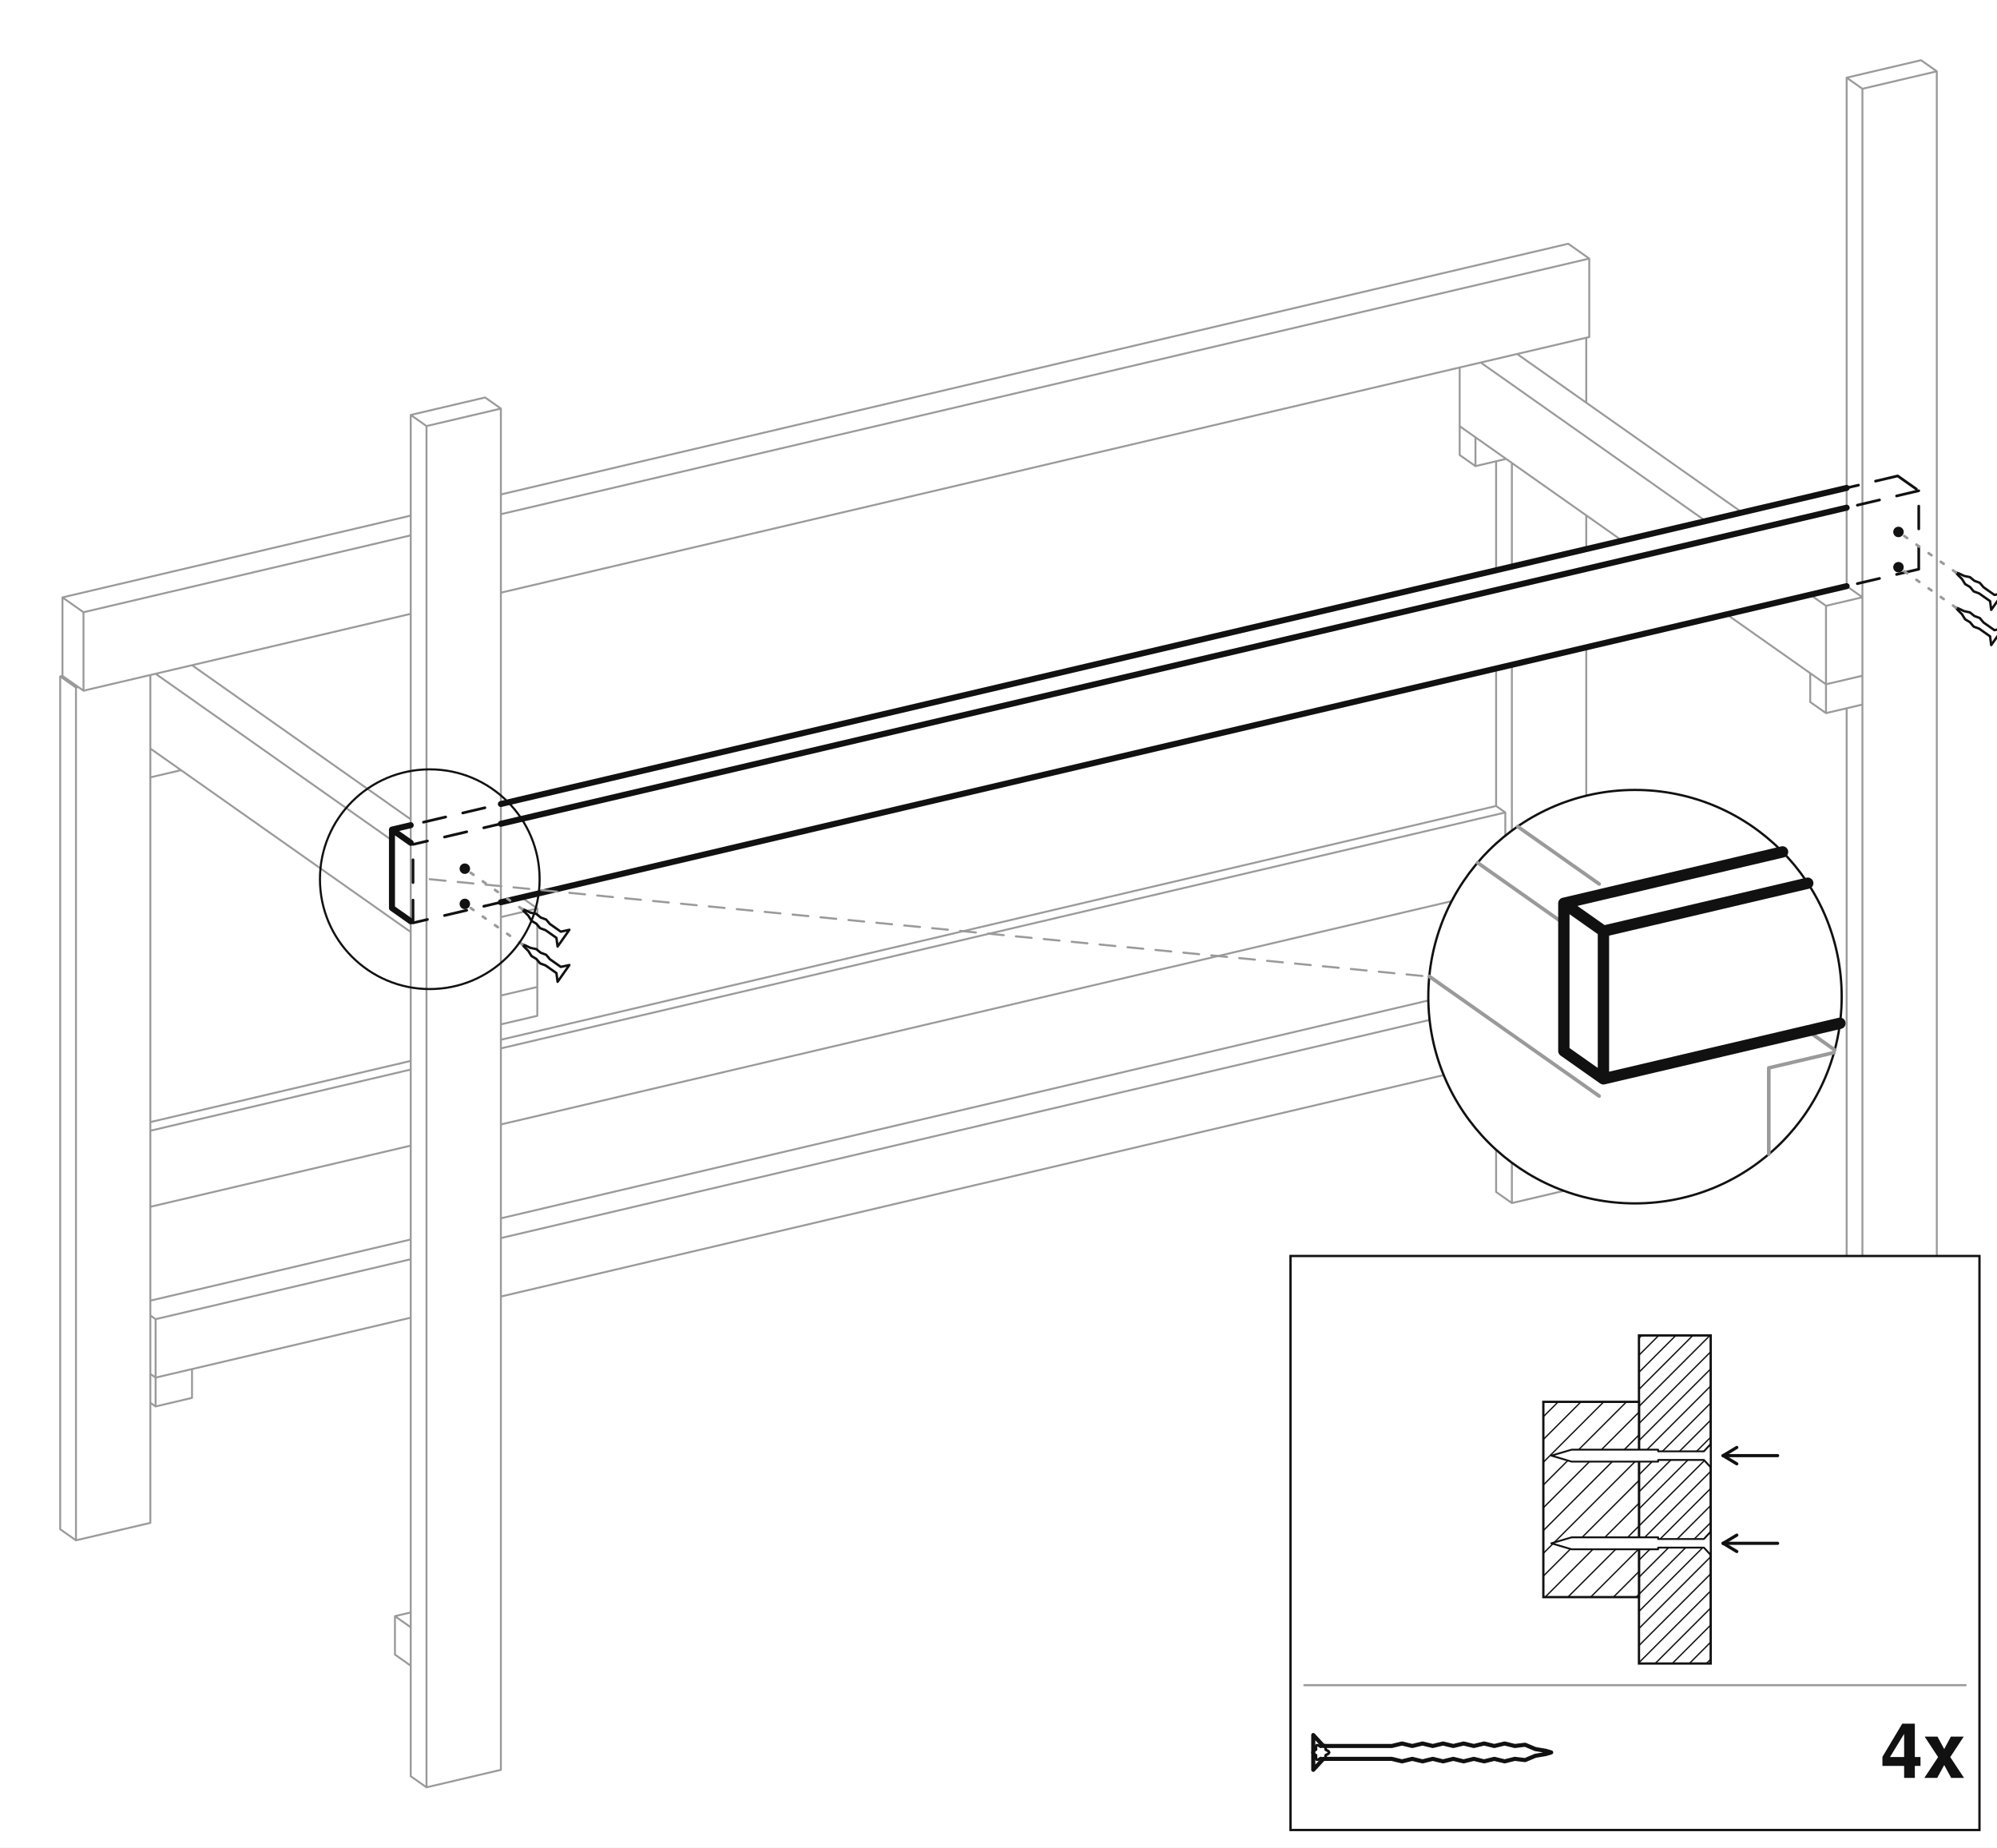
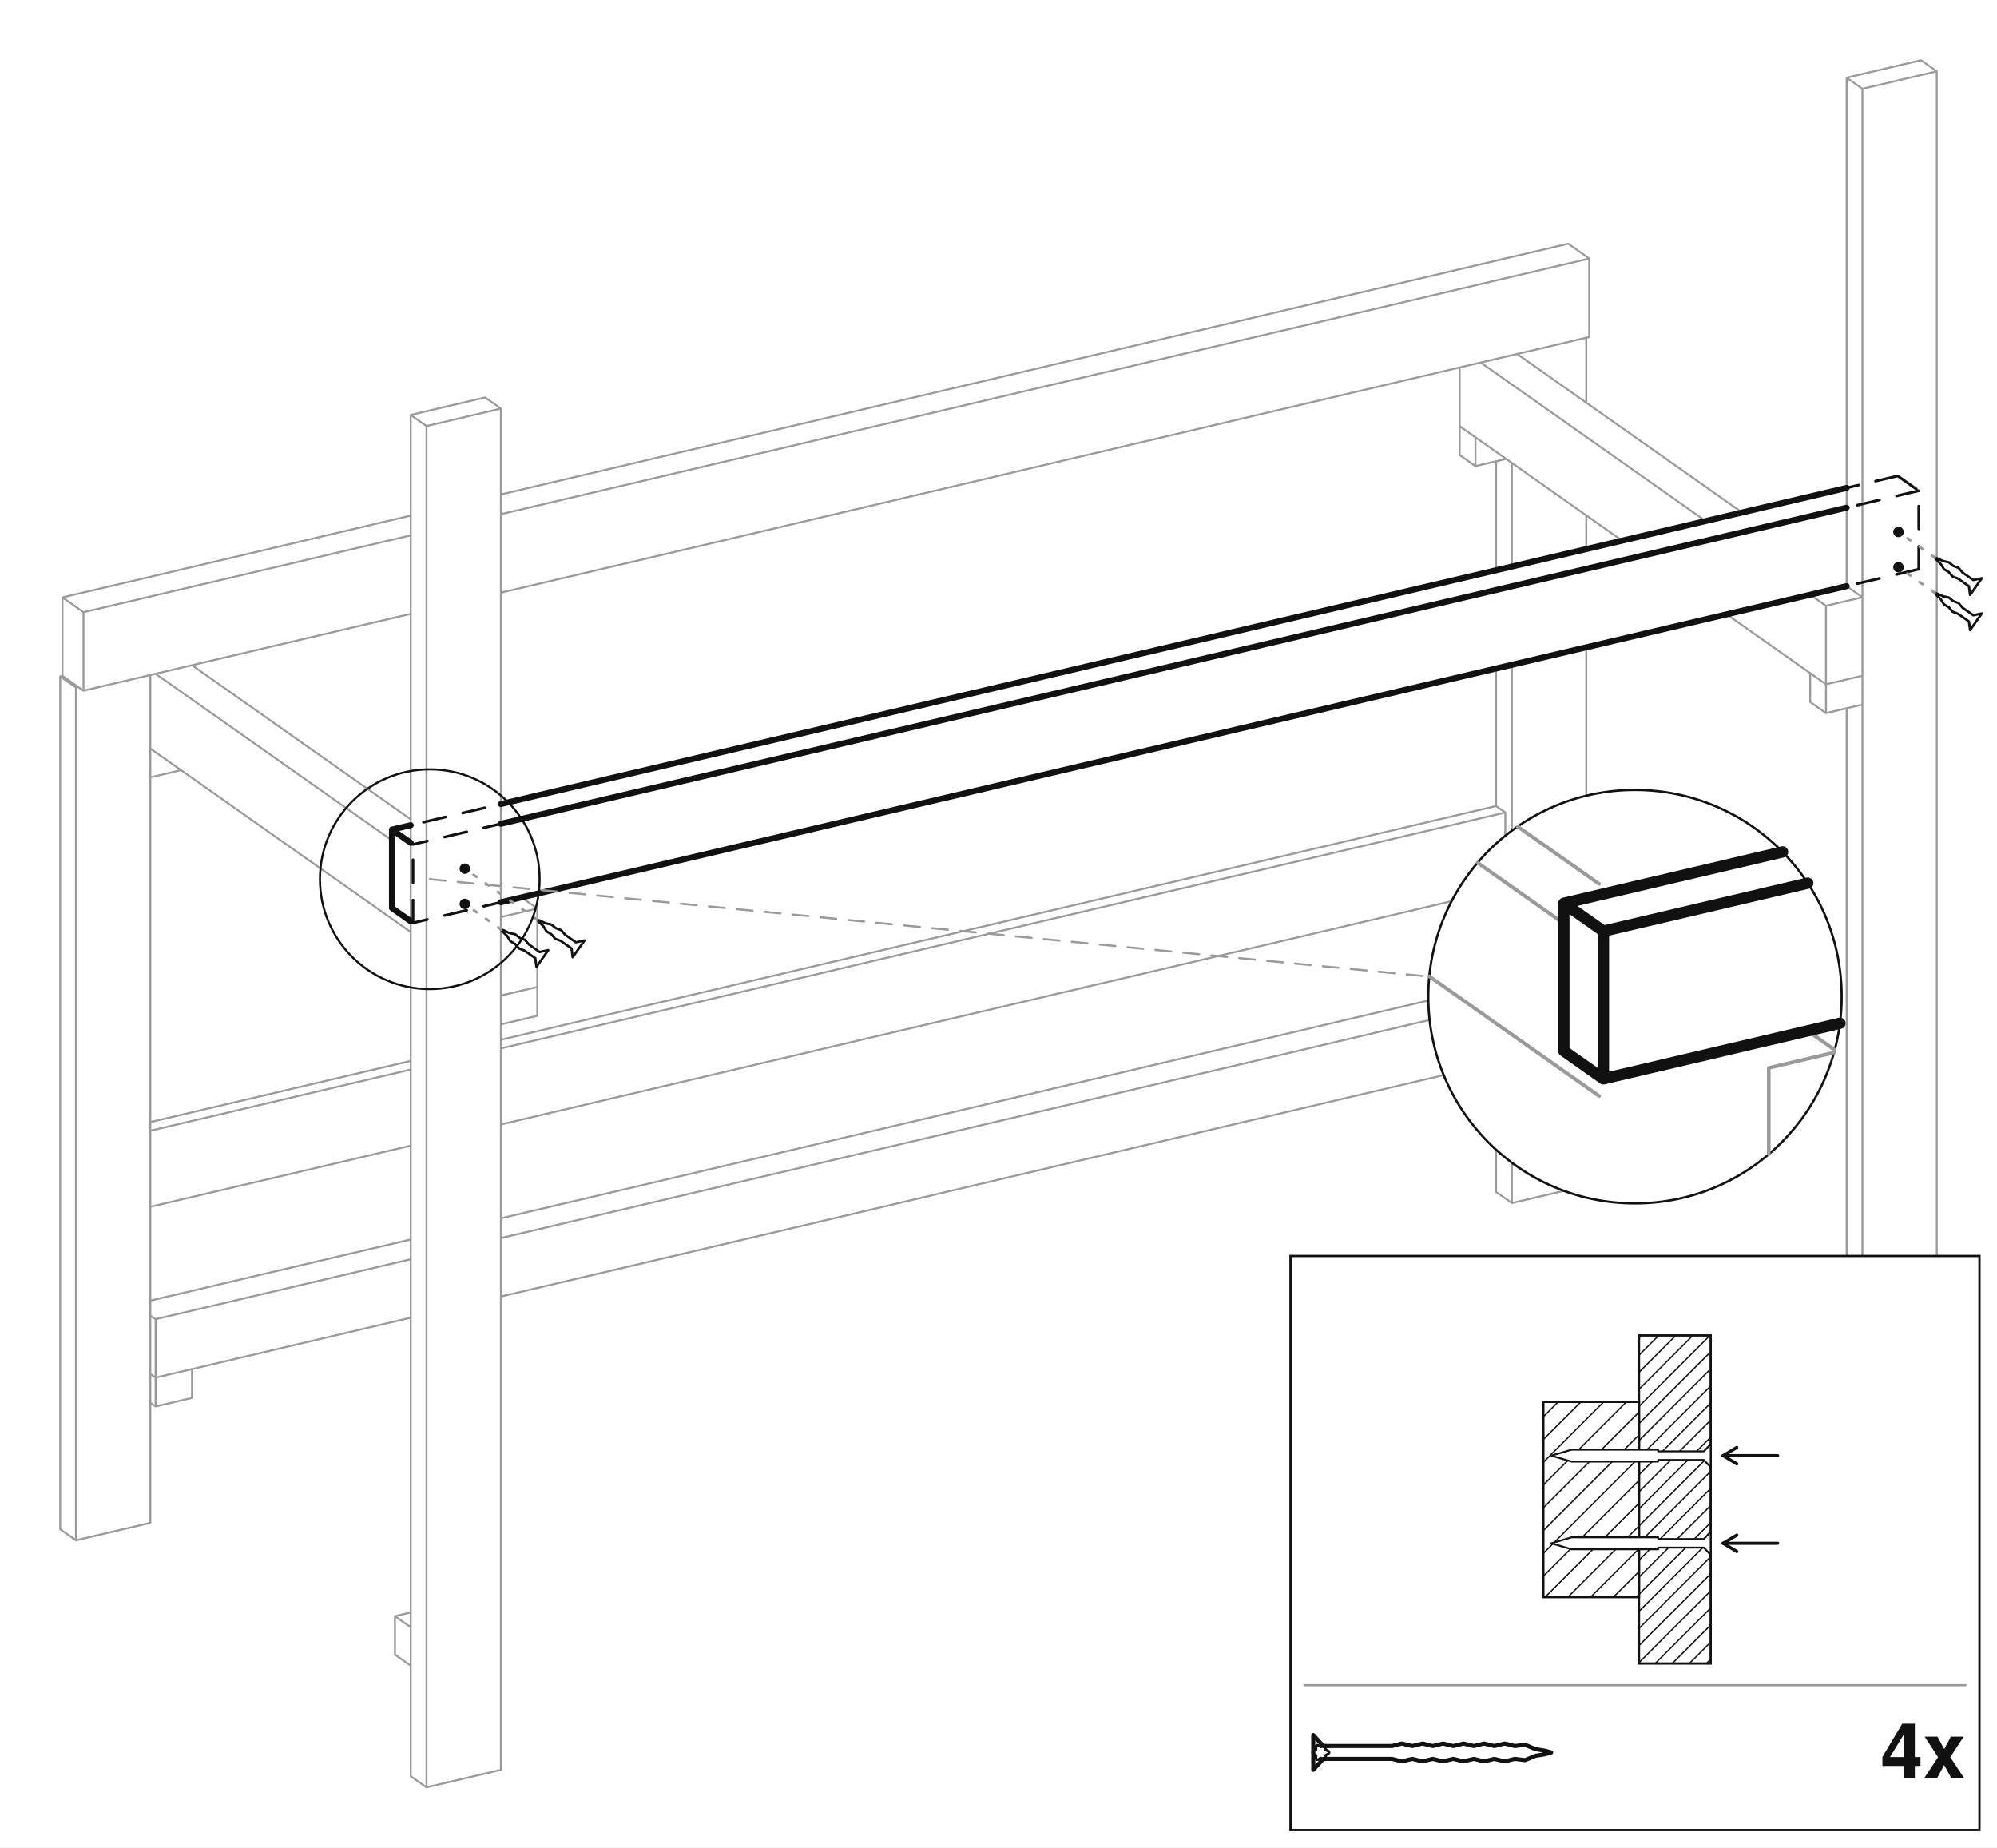
<svg xmlns="http://www.w3.org/2000/svg" viewBox="-1139.38 -913 2278.77 2107.79">
  <rect x="-1139.38" y="-913" width="2278.77" height="2107.79" fill="#ffffff" />
  <path d="M567.82,210.25 L591.82,227.15 M591.82,293.84 L591.82,227.15 M-967.82,587.77 L-961.82,592 M-961.82,658.69 L-961.82,592 M-967.82,654.46 L-961.82,658.69 M567.82,210.25 L-567.82,476.93 M-670.7,501.09 L-967.82,570.86 M591.82,293.84 L-567.82,566.16 M-670.7,590.32 L-961.82,658.69 M591.82,227.15 L-567.82,499.47 M-670.7,523.63 L-961.82,592 M591.82,326.73 L591.82,293.84 M526.26,319.58 L526.26,309.24 M550.26,336.49 L550.26,303.6 M526.26,319.58 L550.26,336.49 M591.82,326.73 L550.26,336.49 M591.82,293.84 L550.26,303.6 M-920.26,681.81 L-920.26,648.92 M-967.82,654.46 L-961.82,658.69 M-961.82,691.57 L-961.82,658.69 M-967.82,687.35 L-961.82,691.57 M-920.26,681.81 L-961.82,691.57 M-920.26,648.92 L-961.82,658.69 M670.7,439.6 L670.7,-174.5 M670.7,-286.57 L670.7,-325.03 M670.7,-453.6 L670.7,-527.69 M567.82,446.85 L567.82,332.37 M567.82,210.25 L567.82,103.17 M567.82,6.53 L567.82,-150.34 M567.82,-262.42 L567.82,-386.75 M585.82,459.53 L585.82,328.14 M585.82,222.93 L585.82,-154.57 M585.82,-266.64 L585.82,-384.82 M567.82,446.85 L585.82,459.53 M670.7,439.6 L585.82,459.53 M-967.82,824.38 L-967.82,-142.91 M-1070.7,831.63 L-1070.7,-141.3 M-1070.7,-141.3 L-1052.7,-128.62 M-1052.7,844.31 L-1052.7,-128.62 M-1070.7,831.63 L-1052.7,844.31 M-1068.1,-141.91 L-1070.7,-141.3 M-967.82,824.38 L-1052.7,844.31 M-1050.1,-129.23 L-1052.7,-128.62 M567.82,6.53 L578.32,13.92 M578.32,100.71 L578.32,13.92 M567.82,6.53 L-567.82,273.21 M-670.7,297.37 L-967.82,367.14 M578.32,100.71 L-567.82,369.86 M-670.7,394.02 L-967.82,463.79 M578.32,13.92 L-567.82,283.07 M-670.7,307.23 L-967.82,377 M650.1,-634.92 L674.1,-618.01 M674.1,-528.48 L674.1,-618.01 M-1068.1,-141.91 L-1068.1,-231.44 M-1068.1,-231.44 L-1044.1,-214.53 M-1044.1,-125 L-1044.1,-214.53 M-1068.1,-141.91 L-1044.1,-125 M650.1,-634.92 L-567.82,-348.92 M-670.7,-324.76 L-1068.1,-231.44 M674.1,-528.48 L-567.82,-236.84 M-670.7,-212.69 L-1044.1,-125 M674.1,-618.01 L-567.82,-326.37 M-670.7,-302.21 L-1044.1,-214.53 M-688.7,974.67 L-688.7,930.82 M-688.7,930.82 L-670.7,943.5 M-670.7,987.35 L-670.7,943.5 M-688.7,974.67 L-670.7,987.35 M-670.7,926.6 L-688.7,930.82 M1052.7,-844.31 L1070.7,-831.63 M1070.7,721.4 L1070.7,-831.63 M967.82,728.65 L967.82,-104.95 M967.82,-244.28 L967.82,-824.38 M967.82,-824.38 L985.82,-811.7 M985.82,741.33 L985.82,-811.7 M967.82,728.65 L985.82,741.33 M1052.7,-844.31 L967.82,-824.38 M1070.7,721.4 L985.82,741.33 M1070.7,-831.63 L985.82,-811.7 M-585.82,-459.53 L-567.82,-446.85 M-567.82,1106.17 L-567.82,-446.85 M-670.7,1113.42 L-670.7,-439.6 M-670.7,-439.6 L-652.7,-426.92 M-652.7,1126.1 L-652.7,-426.92 M-670.7,1113.42 L-652.7,1126.1 M-585.82,-459.53 L-670.7,-439.6 M-567.82,1106.17 L-652.7,1126.1 M-567.82,-446.85 L-652.7,-426.92 M526.26,-393.89 L526.26,-426.78 M526.26,-426.78 L544.26,-414.1 M544.26,-381.21 L544.26,-414.1 M526.26,-393.89 L544.26,-381.21 M579.27,-389.44 L544.26,-381.21 M985.82,-109.18 L985.82,-142.07 M926.26,-112.1 L926.26,-144.99 M926.26,-144.99 L944.26,-132.31 M944.26,-99.42 L944.26,-132.31 M926.26,-112.1 L944.26,-99.42 M985.82,-109.18 L944.26,-99.42 M985.82,-142.07 L944.26,-132.31 M-967.82,-26.13 L-967.82,-59.02 M-932.81,-34.36 L-967.82,-26.13 M-526.26,245.9 L-526.26,213.01 M-567.82,255.66 L-567.82,222.77 M-526.26,245.9 L-567.82,255.66 M-526.26,213.01 L-567.82,222.77 M591.82,-509.16 L848.51,-328.33 M967.82,-244.28 L985.82,-231.6 M985.82,-142.07 L985.82,-231.6 M526.26,-426.78 L526.26,-493.77 M550.26,-499.4 L806.94,-318.57 M926.26,-234.51 L944.26,-221.83 M944.26,-132.31 L944.26,-221.83 M526.26,-426.78 L711.63,-296.19 M830.94,-212.13 L944.26,-132.31 M985.82,-142.07 L944.26,-132.31 M985.82,-231.6 L944.26,-221.83 M-920.26,-154.08 L-670.7,21.73 M-544.26,110.8 L-526.26,123.49 M-526.26,213.01 L-526.26,123.49 M-961.82,-144.32 L-692.1,45.7 M-567.82,222.77 L-567.82,133.25 M-967.82,-59.02 L-670.7,150.3 M-526.26,213.01 L-567.82,222.77 M-526.26,123.49 L-567.82,133.25" fill="none" stroke="#9a9a9a" stroke-width="2.2" stroke-linecap="round" stroke-linejoin="round" />
  <path d="M1026.1,-370.03 L1050.1,-353.12 M1050.1,-263.6 L1050.1,-353.12 M-692.1,122.98 L-692.1,33.45 M-692.1,33.45 L-668.1,50.36 M-668.1,139.89 L-668.1,50.36 M-692.1,122.98 L-668.1,139.89 M1026.1,-370.03 L-692.1,33.45 M1050.1,-263.6 L-668.1,139.89 M1050.1,-353.12 L-668.1,50.36" fill="none" stroke="#111111" stroke-width="3.09" stroke-linecap="round" stroke-linejoin="round" stroke-dasharray="26 20" />
  <path d="M-692.1,122.98 L-692.1,33.45 M-692.1,33.45 L-670.7,48.53 M-692.1,122.98 L-670.7,138.06 M967.82,-356.35 L-567.82,4.27 M-670.7,28.43 L-692.1,33.45 M967.82,-244.28 L-567.82,116.34 M967.82,-333.8 L-567.82,26.81" fill="none" stroke="#111111" stroke-width="6.87" stroke-linecap="round" stroke-linejoin="round" />
  <rect x="333.21" y="519.91" width="786.17" height="654.88" rx="0" fill="#ffffff" stroke="#111111" stroke-width="2.61" />
  <rect x="730.84" y="610.57" width="81.84" height="374.27" rx="0" fill="#ffffff" stroke="#111111" stroke-width="2.61" />
  <path d="M730.84,613.63 L733.91,610.57 M730.84,633.12 L753.39,610.57 M730.84,652.6 L772.88,610.57 M730.84,672.09 L792.36,610.57 M730.84,691.57 L811.85,610.57 M730.84,711.06 L812.68,629.22 M730.84,730.54 L812.68,648.71 M730.84,750.03 L812.68,668.19 M730.84,769.51 L812.68,687.68 M730.84,789 L812.68,707.16 M730.84,808.48 L812.68,726.65 M730.84,827.97 L812.68,746.13 M730.84,847.45 L812.68,765.62 M730.84,866.94 L812.68,785.1 M730.84,886.42 L812.68,804.59 M730.84,905.91 L812.68,824.07 M730.84,925.39 L812.68,843.56 M730.84,944.88 L812.68,863.04 M730.84,964.37 L812.68,882.53 M730.84,983.85 L812.68,902.01 M749.34,984.84 L812.68,921.5 M768.83,984.84 L812.68,940.98 M788.31,984.84 L812.68,960.47 M807.8,984.84 L812.68,979.95" fill="none" stroke="#111111" stroke-width="1.51" />
  <rect x="621.73" y="686.31" width="109.12" height="222.78" rx="0" fill="#ffffff" stroke="#111111" stroke-width="2.61" />
  <path d="M621.73,703.26 L638.68,686.31 M621.73,729.24 L664.66,686.31 M621.73,755.22 L690.64,686.31 M621.73,781.2 L716.62,686.31 M621.73,807.18 L730.84,698.07 M621.73,833.17 L730.84,724.05 M621.73,859.15 L730.84,750.03 M621.73,885.13 L730.84,776.01 M623.74,909.09 L730.84,801.99 M649.72,909.09 L730.84,827.97 M675.7,909.09 L730.84,853.95 M701.68,909.09 L730.84,879.93 M727.66,909.09 L730.84,905.91" fill="none" stroke="#111111" stroke-width="1.51" />
  <path d="M812.68,834.42 L804.96,842.8 L752.72,842.8 L752.72,840.89 L654.01,840.89 L630.82,847.71 L654.01,854.53 L752.72,854.53 L752.72,852.62 L804.96,852.62 L812.68,861.01 Z" fill="#ffffff" stroke="#111111" stroke-width="2.09" stroke-linejoin="round" />
  <path d="M889.06,847.71 L826.93,847.71" fill="none" stroke="#111111" stroke-width="3.61" stroke-linecap="round" />
  <path d="M826.93,847.71 L842.48,857.07" fill="none" stroke="#111111" stroke-width="3.61" stroke-linecap="round" />
  <path d="M826.93,847.71 L842.48,838.36" fill="none" stroke="#111111" stroke-width="3.61" stroke-linecap="round" />
  <path d="M812.68,734.39 L804.96,742.78 L752.72,742.78 L752.72,740.87 L654.01,740.87 L630.82,747.69 L654.01,754.51 L752.72,754.51 L752.72,752.6 L804.96,752.6 L812.68,760.99 Z" fill="#ffffff" stroke="#111111" stroke-width="2.09" stroke-linejoin="round" />
  <path d="M889.06,747.69 L826.93,747.69" fill="none" stroke="#111111" stroke-width="3.61" stroke-linecap="round" />
  <path d="M826.93,747.69 L842.48,757.04" fill="none" stroke="#111111" stroke-width="3.61" stroke-linecap="round" />
  <path d="M826.93,747.69 L842.48,738.34" fill="none" stroke="#111111" stroke-width="3.61" stroke-linecap="round" />
  <path d="M349.01,1009.55 L1103.59,1009.55" fill="none" stroke="#9a9a9a" stroke-width="2.4" stroke-linecap="round" />
  <svg x="349.01" y="1035.37" width="291.85" height="101.81" viewBox="0 0 344 120" preserveAspectRatio="xMidYMid meet">
    <g fill="none" stroke="#111" stroke-width="5.5" stroke-linecap="round" stroke-linejoin="round">
      <g transform="scale(4) translate(3 15)" stroke-width="1.38">
        <path d="M 0 -5.85 L 3.39 -2.16 L 26.38 -2.16 L 26.38 -2.16 L 29.83 -3 L 33.28 -2.16 L 36.73 -3 L 40.18 -2.16 L 43.63 -3 L 47.08 -2.16 L 50.53 -3 L 53.98 -2.16 L 57.43 -3 L 60.88 -2.16 L 64.33 -3 L 67.78 -2.16 L 71.23 -2.58 L 74.68 -1.13 L 78.13 -0.55 L 80 0 L 80 0 L 80 0 L 78.13 0.55 L 74.68 1.13 L 71.23 2.58 L 67.78 2.16 L 64.33 3 L 60.88 2.16 L 57.43 3 L 53.98 2.16 L 50.53 3 L 47.08 2.16 L 43.63 3 L 40.18 2.16 L 36.73 3 L 33.28 2.16 L 29.83 3 L 26.38 2.16 L 26.38 2.16 L 3.39 2.16 L 0 5.85 Z" />
        <path d="M 5.35 0 L 5.07 0.45 L 4.52 0.72 L 4.16 0.94 L 4.15 1.35 L 4.19 1.97 L 3.94 2.43 L 3.42 2.42 L 2.91 2.07 L 2.54 1.87 L 2.17 2.07 L 1.66 2.42 L 1.14 2.43 L 0.89 1.97 L 0.93 1.35 L 0.92 0.94 L 0.56 0.72 L 0.01 0.45 L -0.27 0 L 0.01 -0.45 L 0.56 -0.72 L 0.92 -0.94 L 0.93 -1.35 L 0.89 -1.97 L 1.14 -2.43 L 1.66 -2.42 L 2.17 -2.07 L 2.54 -1.87 L 2.91 -2.07 L 3.42 -2.42 L 3.94 -2.43 L 4.19 -1.97 L 4.15 -1.35 L 4.16 -0.94 L 4.52 -0.72 L 5.07 -0.45 Z" stroke-width="0.88" />
      </g>
    </g>
  </svg>
  <text x="1103.59" y="1115.36" font-family="Helvetica, Arial, sans-serif" font-size="87.27" font-weight="bold" text-anchor="end" fill="#111111">4x</text>
-   <path d="M1146.27,-236.38 L1136.47,-234.26 L1124,-243.04 L1124,-243.04 L1119.73,-248.1 L1113.53,-250.42 L1108.57,-254.51 L1101.77,-255.99 L1095.92,-258.81 L1092.44,-259.99 L1092.44,-259.99 L1092.44,-259.99 L1094.72,-257.11 L1099.35,-252.55 L1103.03,-246.65 L1108.55,-243.35 L1112.82,-238.29 L1119.03,-235.97 L1119.03,-235.97 L1131.49,-227.19 L1132.79,-217.25 Z" fill="#ffffff" stroke="#111111" stroke-width="2.75" stroke-linejoin="round" />
-   <path d="M1092.44,-259.99 L1026.96,-306.12" fill="none" stroke="#9a9a9a" stroke-width="3.02" stroke-linecap="round" stroke-dasharray="4 13" />
+   <path d="M1122.14,-253.37 L1112.34,-251.25 L1099.88,-260.03 L1099.88,-260.03 L1095.61,-265.1 L1089.4,-267.41 L1084.44,-271.5 L1077.65,-272.98 L1071.79,-275.8 L1068.32,-276.98 L1068.32,-276.98 L1068.32,-276.98 L1070.6,-274.11 L1075.22,-269.54 L1078.91,-263.64 L1084.43,-260.35 L1088.7,-255.29 L1094.9,-252.97 L1094.9,-252.97 L1107.37,-244.19 L1108.67,-234.25 Z" fill="#ffffff" stroke="#111111" stroke-width="2.75" stroke-linejoin="round" />
+   <path d="M1068.32,-276.98 L1026.96,-306.12" fill="none" stroke="#9a9a9a" stroke-width="3.02" stroke-linecap="round" stroke-dasharray="4 13" />
  <circle cx="1026.96" cy="-306.12" r="5.98" fill="#111111" />
-   <path d="M1146.27,-196.18 L1136.47,-194.06 L1124,-202.84 L1124,-202.84 L1119.73,-207.9 L1113.53,-210.22 L1108.57,-214.31 L1101.77,-215.79 L1095.92,-218.61 L1092.44,-219.79 L1092.44,-219.79 L1092.44,-219.79 L1094.72,-216.92 L1099.35,-212.35 L1103.03,-206.45 L1108.55,-203.16 L1112.82,-198.09 L1119.03,-195.78 L1119.03,-195.78 L1131.49,-187 L1132.79,-177.05 Z" fill="#ffffff" stroke="#111111" stroke-width="2.75" stroke-linejoin="round" />
-   <path d="M1092.44,-219.79 L1026.96,-265.92" fill="none" stroke="#9a9a9a" stroke-width="3.02" stroke-linecap="round" stroke-dasharray="4 13" />
+   <path d="M1122.14,-213.18 L1112.34,-211.06 L1099.88,-219.83 L1099.88,-219.83 L1095.61,-224.9 L1089.4,-227.22 L1084.44,-231.31 L1077.65,-232.79 L1071.79,-235.61 L1068.32,-236.79 L1068.32,-236.79 L1068.32,-236.79 L1070.6,-233.91 L1075.22,-229.35 L1078.91,-223.45 L1084.43,-220.15 L1088.7,-215.09 L1094.9,-212.77 L1094.9,-212.77 L1107.37,-203.99 L1108.67,-194.05 Z" fill="#ffffff" stroke="#111111" stroke-width="2.75" stroke-linejoin="round" />
+   <path d="M1068.32,-236.79 L1026.96,-265.92" fill="none" stroke="#9a9a9a" stroke-width="3.02" stroke-linecap="round" stroke-dasharray="4 13" />
  <circle cx="1026.96" cy="-265.92" r="5.98" fill="#111111" />
-   <path d="M-489.66,147.78 L-499.46,149.91 L-511.92,141.13 L-511.92,141.13 L-516.19,136.06 L-522.4,133.74 L-527.36,129.66 L-534.15,128.17 L-540.01,125.36 L-543.48,124.17 L-543.48,124.17 L-543.48,124.17 L-541.2,127.05 L-536.57,131.61 L-532.89,137.51 L-527.37,140.81 L-523.1,145.87 L-516.89,148.19 L-516.89,148.19 L-504.43,156.97 L-503.13,166.91 Z" fill="#ffffff" stroke="#111111" stroke-width="2.75" stroke-linejoin="round" />
-   <path d="M-543.48,124.17 L-608.96,78.05" fill="none" stroke="#9a9a9a" stroke-width="3.02" stroke-linecap="round" stroke-dasharray="4 13" />
+   <path d="M-472.42,159.92 L-482.23,162.04 L-494.69,153.27 L-494.69,153.27 L-498.96,148.2 L-505.17,145.88 L-510.12,141.8 L-516.92,140.31 L-522.77,137.5 L-526.25,136.31 L-526.25,136.31 L-526.25,136.31 L-523.97,139.19 L-519.34,143.75 L-515.66,149.65 L-510.14,152.95 L-505.87,158.01 L-499.66,160.33 L-499.66,160.33 L-487.2,169.11 L-485.9,179.05 Z" fill="#ffffff" stroke="#111111" stroke-width="2.75" stroke-linejoin="round" />
+   <path d="M-526.25,136.31 L-608.96,78.05" fill="none" stroke="#9a9a9a" stroke-width="3.02" stroke-linecap="round" stroke-dasharray="4 13" />
  <circle cx="-608.96" cy="78.05" r="5.98" fill="#111111" />
-   <path d="M-489.66,187.98 L-499.46,190.1 L-511.92,181.32 L-511.92,181.32 L-516.19,176.26 L-522.4,173.94 L-527.36,169.85 L-534.15,168.37 L-540.01,165.55 L-543.48,164.37 L-543.48,164.37 L-543.48,164.37 L-541.2,167.25 L-536.57,171.81 L-532.89,177.71 L-527.37,181 L-523.1,186.07 L-516.89,188.39 L-516.89,188.39 L-504.43,197.17 L-503.13,207.11 Z" fill="#ffffff" stroke="#111111" stroke-width="2.75" stroke-linejoin="round" />
-   <path d="M-543.48,164.37 L-608.96,118.24" fill="none" stroke="#9a9a9a" stroke-width="3.02" stroke-linecap="round" stroke-dasharray="4 13" />
+   <path d="M-513.78,170.98 L-523.58,173.11 L-536.04,164.33 L-536.04,164.33 L-540.31,159.26 L-546.52,156.95 L-551.48,152.86 L-558.28,151.38 L-564.13,148.56 L-567.61,147.38 L-567.61,147.38 L-567.61,147.38 L-565.32,150.25 L-560.7,154.81 L-557.02,160.72 L-551.5,164.01 L-547.22,169.07 L-541.02,171.39 L-541.02,171.39 L-528.56,180.17 L-527.26,190.11 Z" fill="#ffffff" stroke="#111111" stroke-width="2.75" stroke-linejoin="round" />
+   <path d="M-567.61,147.38 L-608.96,118.24" fill="none" stroke="#9a9a9a" stroke-width="3.02" stroke-linecap="round" stroke-dasharray="4 13" />
  <circle cx="-608.96" cy="118.24" r="5.98" fill="#111111" />
  <circle cx="-648.96" cy="90.06" r="125.33" fill="none" stroke="#111111" stroke-width="2.4" />
  <path d="M-648.96,90.06 L726.3,224.06" fill="none" stroke="#9a9a9a" stroke-width="2.4" stroke-linecap="round" stroke-dasharray="18 14" />
  <circle cx="726.3" cy="224.06" r="235.85" fill="#ffffff" stroke="#111111" stroke-width="2.61" />
  <path d="M592.36,29.93 L685.4,95.47 M923.33,263.1 L954.19,284.83 M546.67,71.22 L645.12,140.58 M878.98,403.82 L878.98,305.33 M491.59,200.89 L685.4,337.43 M953.36,287.86 L878.98,305.33" fill="none" stroke="#9a9a9a" stroke-width="4.14" stroke-linecap="round" stroke-linejoin="round" />
  <path d="M645.12,286.01 L645.12,117.53 M645.12,117.53 L690.29,149.35 M690.29,317.82 L690.29,149.35 M645.12,286.01 L690.29,317.82 M894.69,58.92 L645.12,117.53 M960.18,254.44 L690.29,317.82 M923.44,94.6 L690.29,149.35" fill="none" stroke="#111111" stroke-width="12.93" stroke-linecap="round" stroke-linejoin="round" />
</svg>
